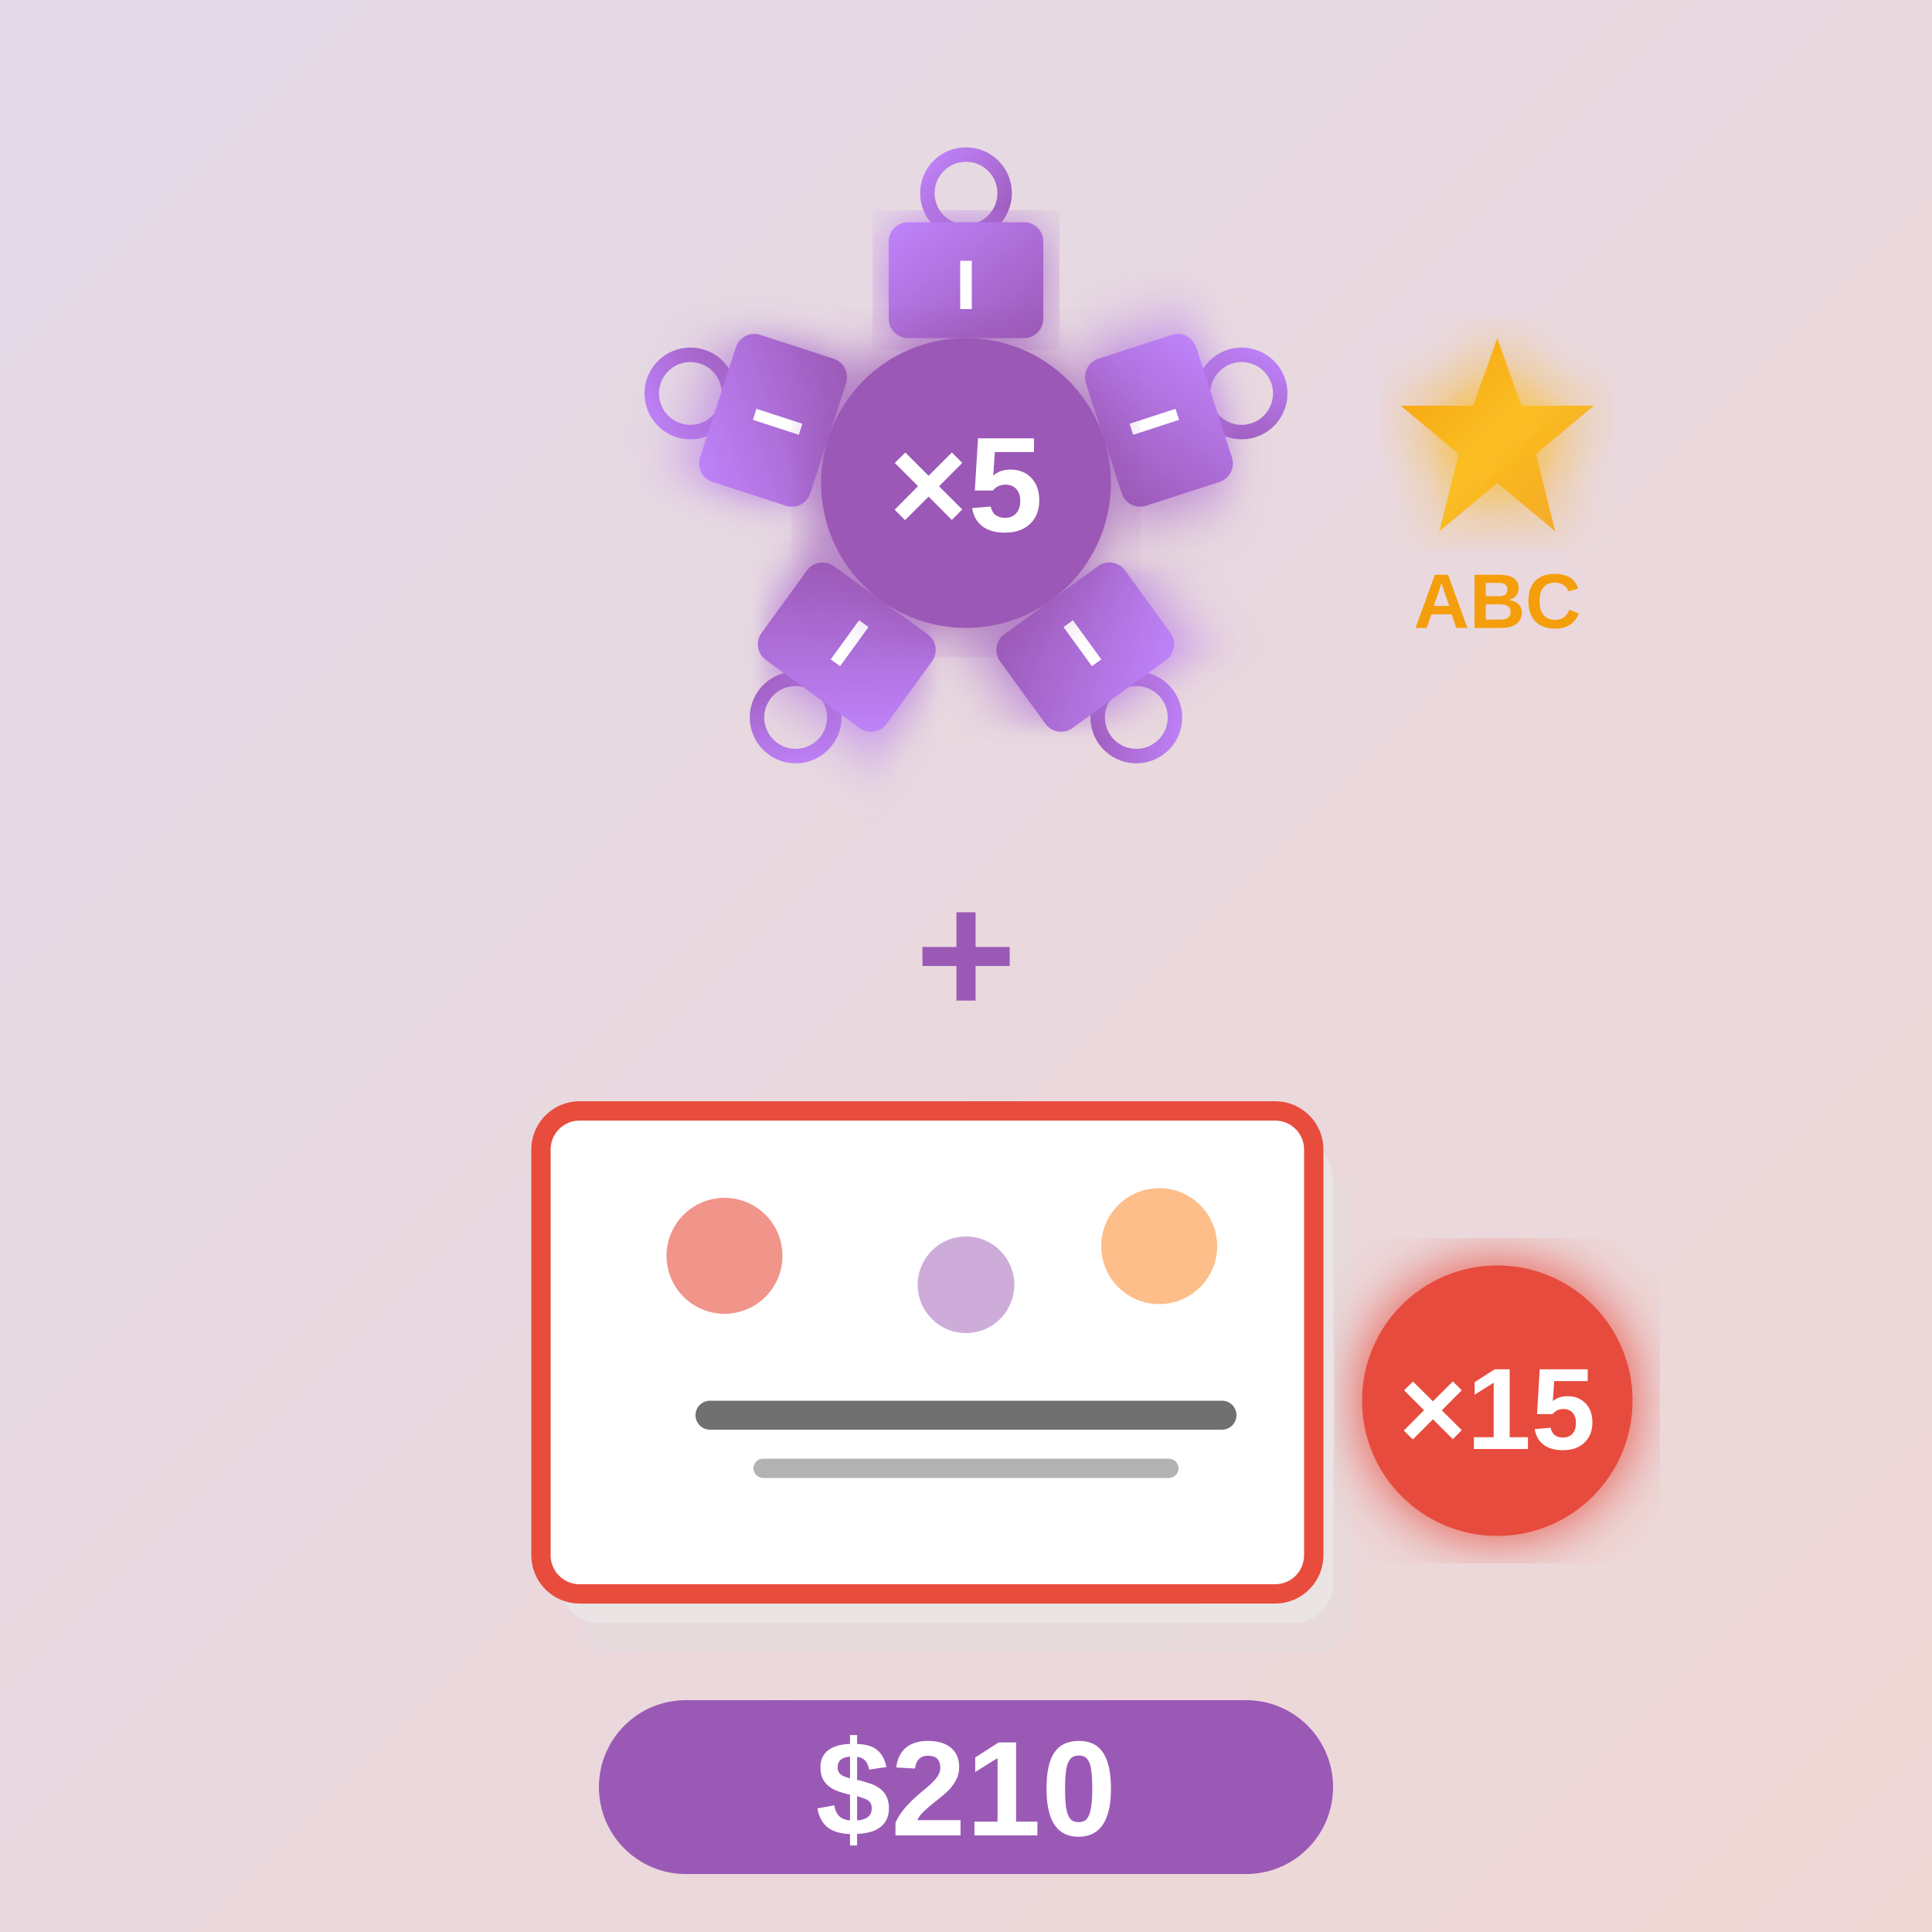
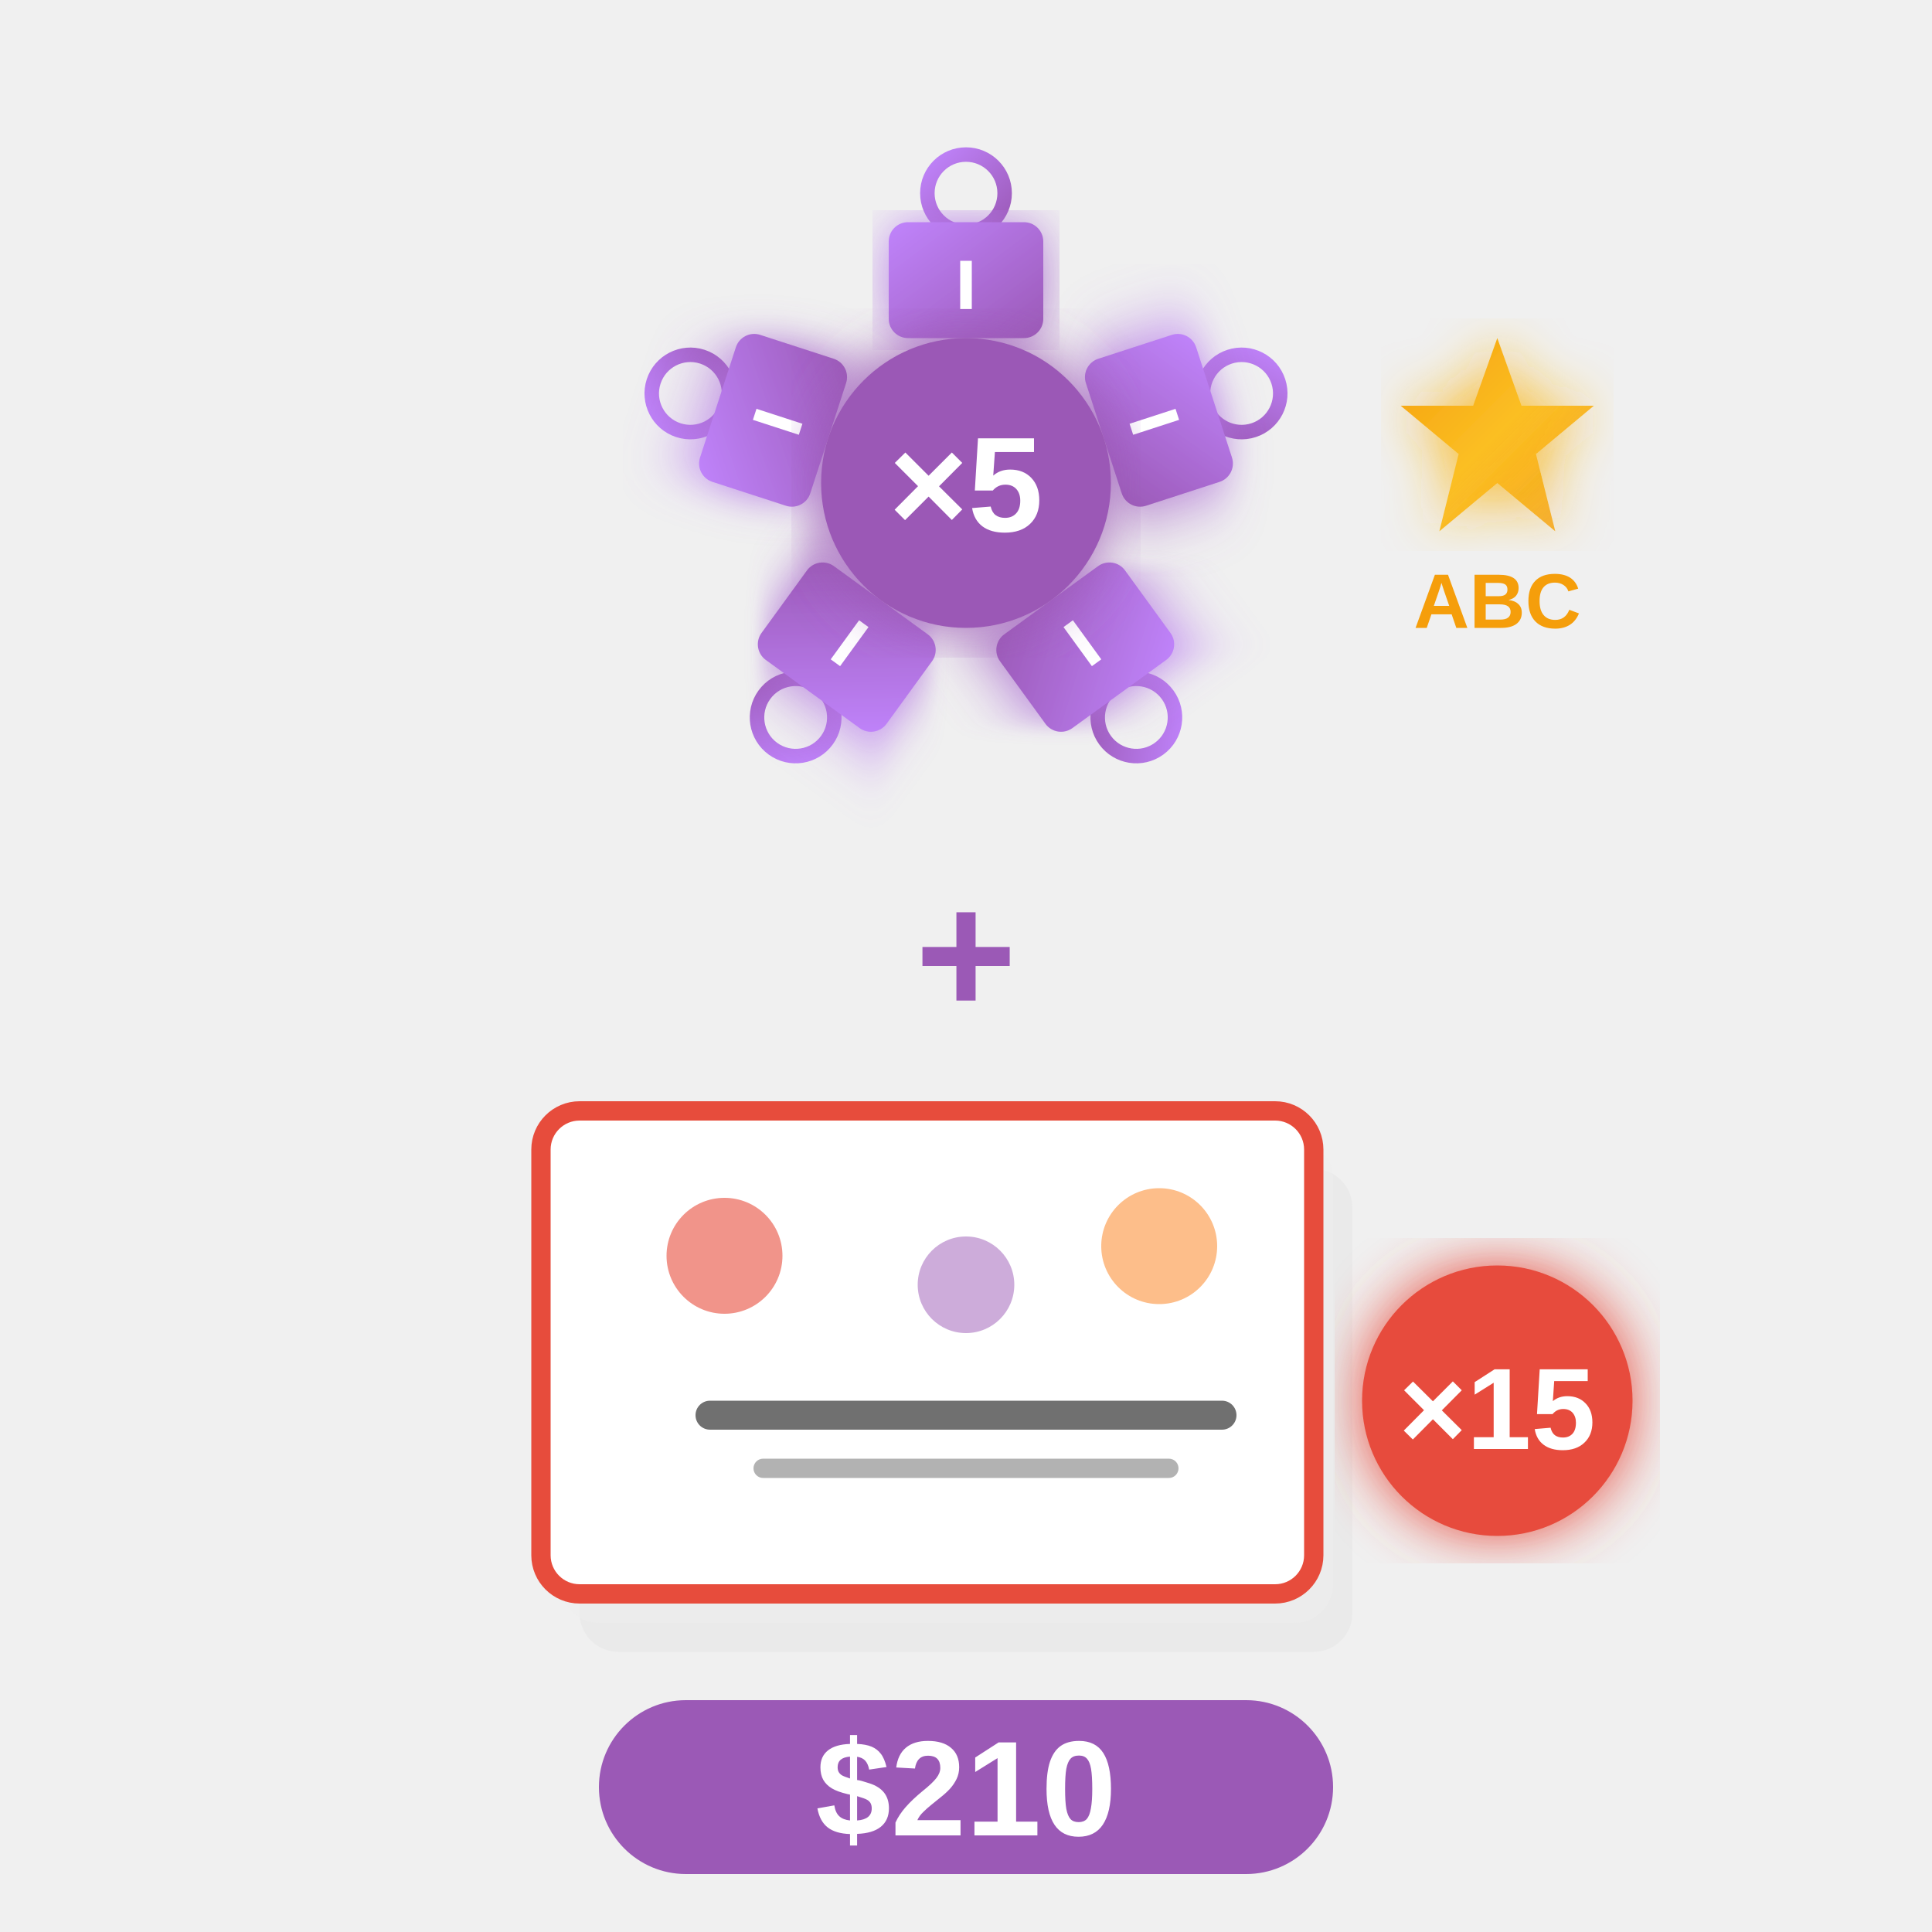
<svg xmlns="http://www.w3.org/2000/svg" viewBox="0 0 200 200" role="img" aria-labelledby="title-combo-premium">
  <defs>
    <linearGradient id="bg-premium" x1="0%" y1="0%" x2="100%" y2="100%">
      <stop offset="0%" style="stop-color:#9B59B6;stop-opacity:0.15" />
      <stop offset="100%" style="stop-color:#E74C3C;stop-opacity:0.15" />
    </linearGradient>
    <linearGradient id="key-purple" x1="0%" y1="0%" x2="100%" y2="100%">
      <stop offset="0%" style="stop-color:#C084FC;stop-opacity:1" />
      <stop offset="100%" style="stop-color:#9B59B6;stop-opacity:1" />
    </linearGradient>
    <linearGradient id="custom-shine" x1="0%" y1="0%" x2="100%" y2="100%">
      <stop offset="0%" style="stop-color:#F59E0B;stop-opacity:1" />
      <stop offset="50%" style="stop-color:#FBBF24;stop-opacity:1" />
      <stop offset="100%" style="stop-color:#F59E0B;stop-opacity:0.8" />
    </linearGradient>
    <filter id="glow-premium">
      <feGaussianBlur stdDeviation="3" result="coloredBlur" />
      <feMerge>
        <feMergeNode in="coloredBlur" />
        <feMergeNode in="SourceGraphic" />
      </feMerge>
    </filter>
  </defs>
-   <rect width="200" height="200" fill="url(#bg-premium)" />
  <g id="keys-circle" transform="translate(100, 50)">
    <g transform="rotate(0)">
      <g transform="translate(0, -30)">
        <circle cx="0" cy="0" r="4" fill="none" stroke="url(#key-purple)" stroke-width="1.5" />
        <rect x="-8" y="3" width="16" height="12" rx="2" fill="url(#key-purple)" filter="url(#glow-premium)" />
        <line x1="0" y1="7" x2="0" y2="12" stroke="#FFF" stroke-width="1.2" />
      </g>
    </g>
    <g transform="rotate(72)">
      <g transform="translate(0, -30)">
        <circle cx="0" cy="0" r="4" fill="none" stroke="url(#key-purple)" stroke-width="1.5" />
        <rect x="-8" y="3" width="16" height="12" rx="2" fill="url(#key-purple)" filter="url(#glow-premium)" />
        <line x1="0" y1="7" x2="0" y2="12" stroke="#FFF" stroke-width="1.2" />
      </g>
    </g>
    <g transform="rotate(144)">
      <g transform="translate(0, -30)">
        <circle cx="0" cy="0" r="4" fill="none" stroke="url(#key-purple)" stroke-width="1.5" />
        <rect x="-8" y="3" width="16" height="12" rx="2" fill="url(#key-purple)" filter="url(#glow-premium)" />
        <line x1="0" y1="7" x2="0" y2="12" stroke="#FFF" stroke-width="1.2" />
      </g>
    </g>
    <g transform="rotate(216)">
      <g transform="translate(0, -30)">
        <circle cx="0" cy="0" r="4" fill="none" stroke="url(#key-purple)" stroke-width="1.5" />
        <rect x="-8" y="3" width="16" height="12" rx="2" fill="url(#key-purple)" filter="url(#glow-premium)" />
        <line x1="0" y1="7" x2="0" y2="12" stroke="#FFF" stroke-width="1.2" />
      </g>
    </g>
    <g transform="rotate(288)">
      <g transform="translate(0, -30)">
        <circle cx="0" cy="0" r="4" fill="none" stroke="url(#key-purple)" stroke-width="1.5" />
        <rect x="-8" y="3" width="16" height="12" rx="2" fill="url(#key-purple)" filter="url(#glow-premium)" />
        <line x1="0" y1="7" x2="0" y2="12" stroke="#FFF" stroke-width="1.2" />
      </g>
    </g>
  </g>
  <circle cx="100" cy="50" r="15" fill="#9B59B6" filter="url(#glow-premium)" />
  <text x="100" y="55" font-family="Arial, sans-serif" font-size="14" font-weight="bold" fill="#FFF" text-anchor="middle">×5</text>
  <g transform="translate(155, 45)">
    <path d="M 0,-10 L 2.5,-3 L 10,-3 L 4,2 L 6,10 L 0,5 L -6,10 L -4,2 L -10,-3 L -2.5,-3 Z" fill="url(#custom-shine)" filter="url(#glow-premium)" />
    <text x="0" y="20" font-family="Arial, sans-serif" font-size="8" font-weight="bold" fill="#F59E0B" text-anchor="middle">ABC</text>
  </g>
  <text x="100" y="105" font-family="Arial, sans-serif" font-size="18" font-weight="bold" fill="#9B59B6" text-anchor="middle">+</text>
  <g id="stickers-medium" transform="translate(60, 115)">
    <rect x="0" y="6" width="80" height="50" rx="4" fill="#DDD" opacity="0.3" />
    <rect x="-2" y="3" width="80" height="50" rx="4" fill="#EEE" opacity="0.5" />
    <rect x="-4" y="0" width="80" height="50" rx="4" fill="#FFF" stroke="#E74C3C" stroke-width="2" />
    <circle cx="15" cy="15" r="6" fill="#E74C3C" opacity="0.6" />
    <circle cx="40" cy="18" r="5" fill="#9B59B6" opacity="0.5" />
    <circle cx="60" cy="14" r="6" fill="#FB923C" opacity="0.6" />
    <rect x="12" y="30" width="56" height="3" rx="1.5" fill="#333" opacity="0.7" />
    <rect x="18" y="36" width="44" height="2" rx="1" fill="#666" opacity="0.5" />
  </g>
  <circle cx="155" cy="145" r="14" fill="#E74C3C" filter="url(#glow-premium)" />
  <text x="155" y="150" font-family="Arial, sans-serif" font-size="12" font-weight="bold" fill="#FFF" text-anchor="middle">×15</text>
  <g transform="translate(100, 188)">
    <rect x="-38" y="-12" width="76" height="18" rx="9" fill="#9B59B6" />
    <text x="0" y="2" font-family="Arial, sans-serif" font-size="14" font-weight="bold" fill="#FFF" text-anchor="middle">$210</text>
  </g>
</svg>
